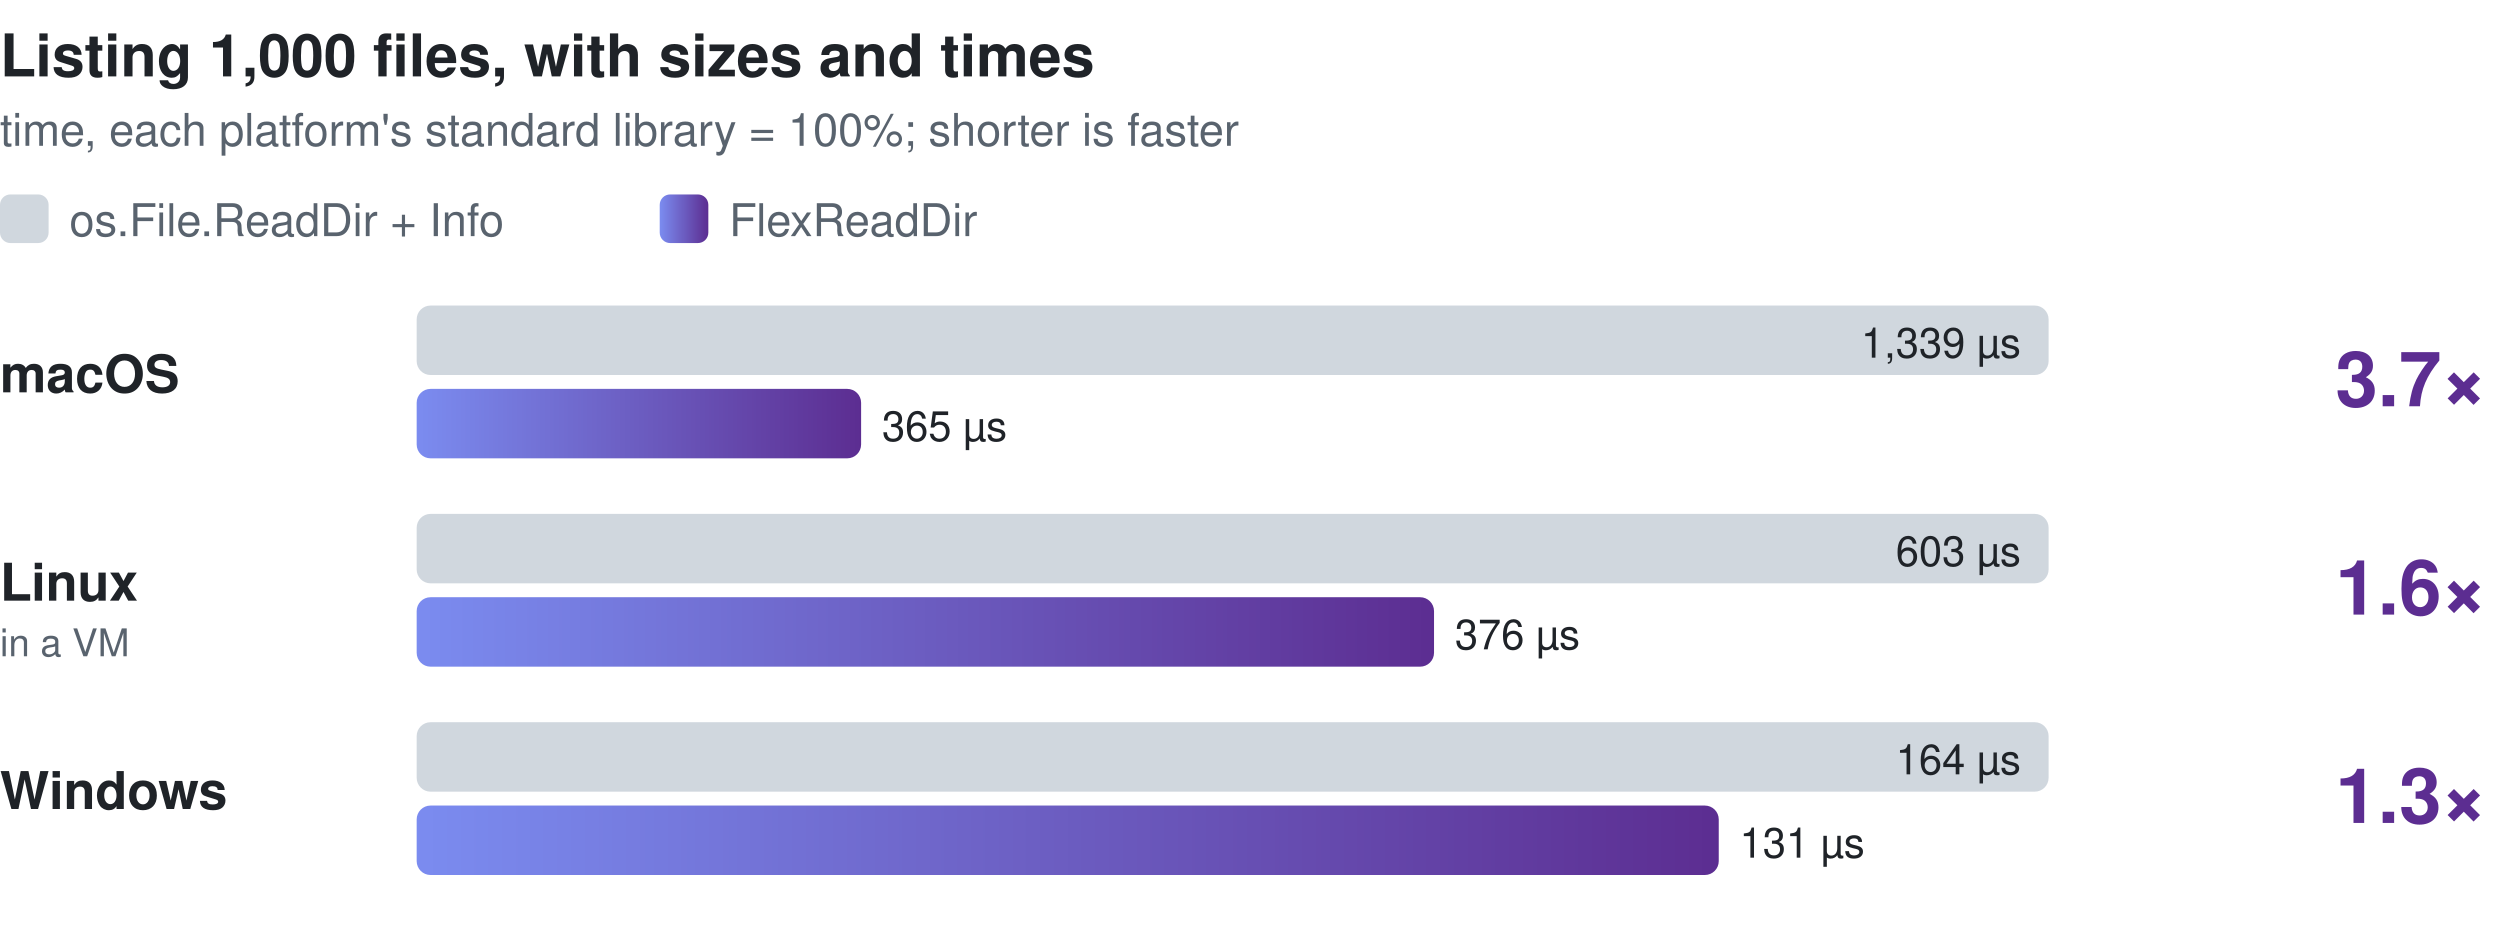
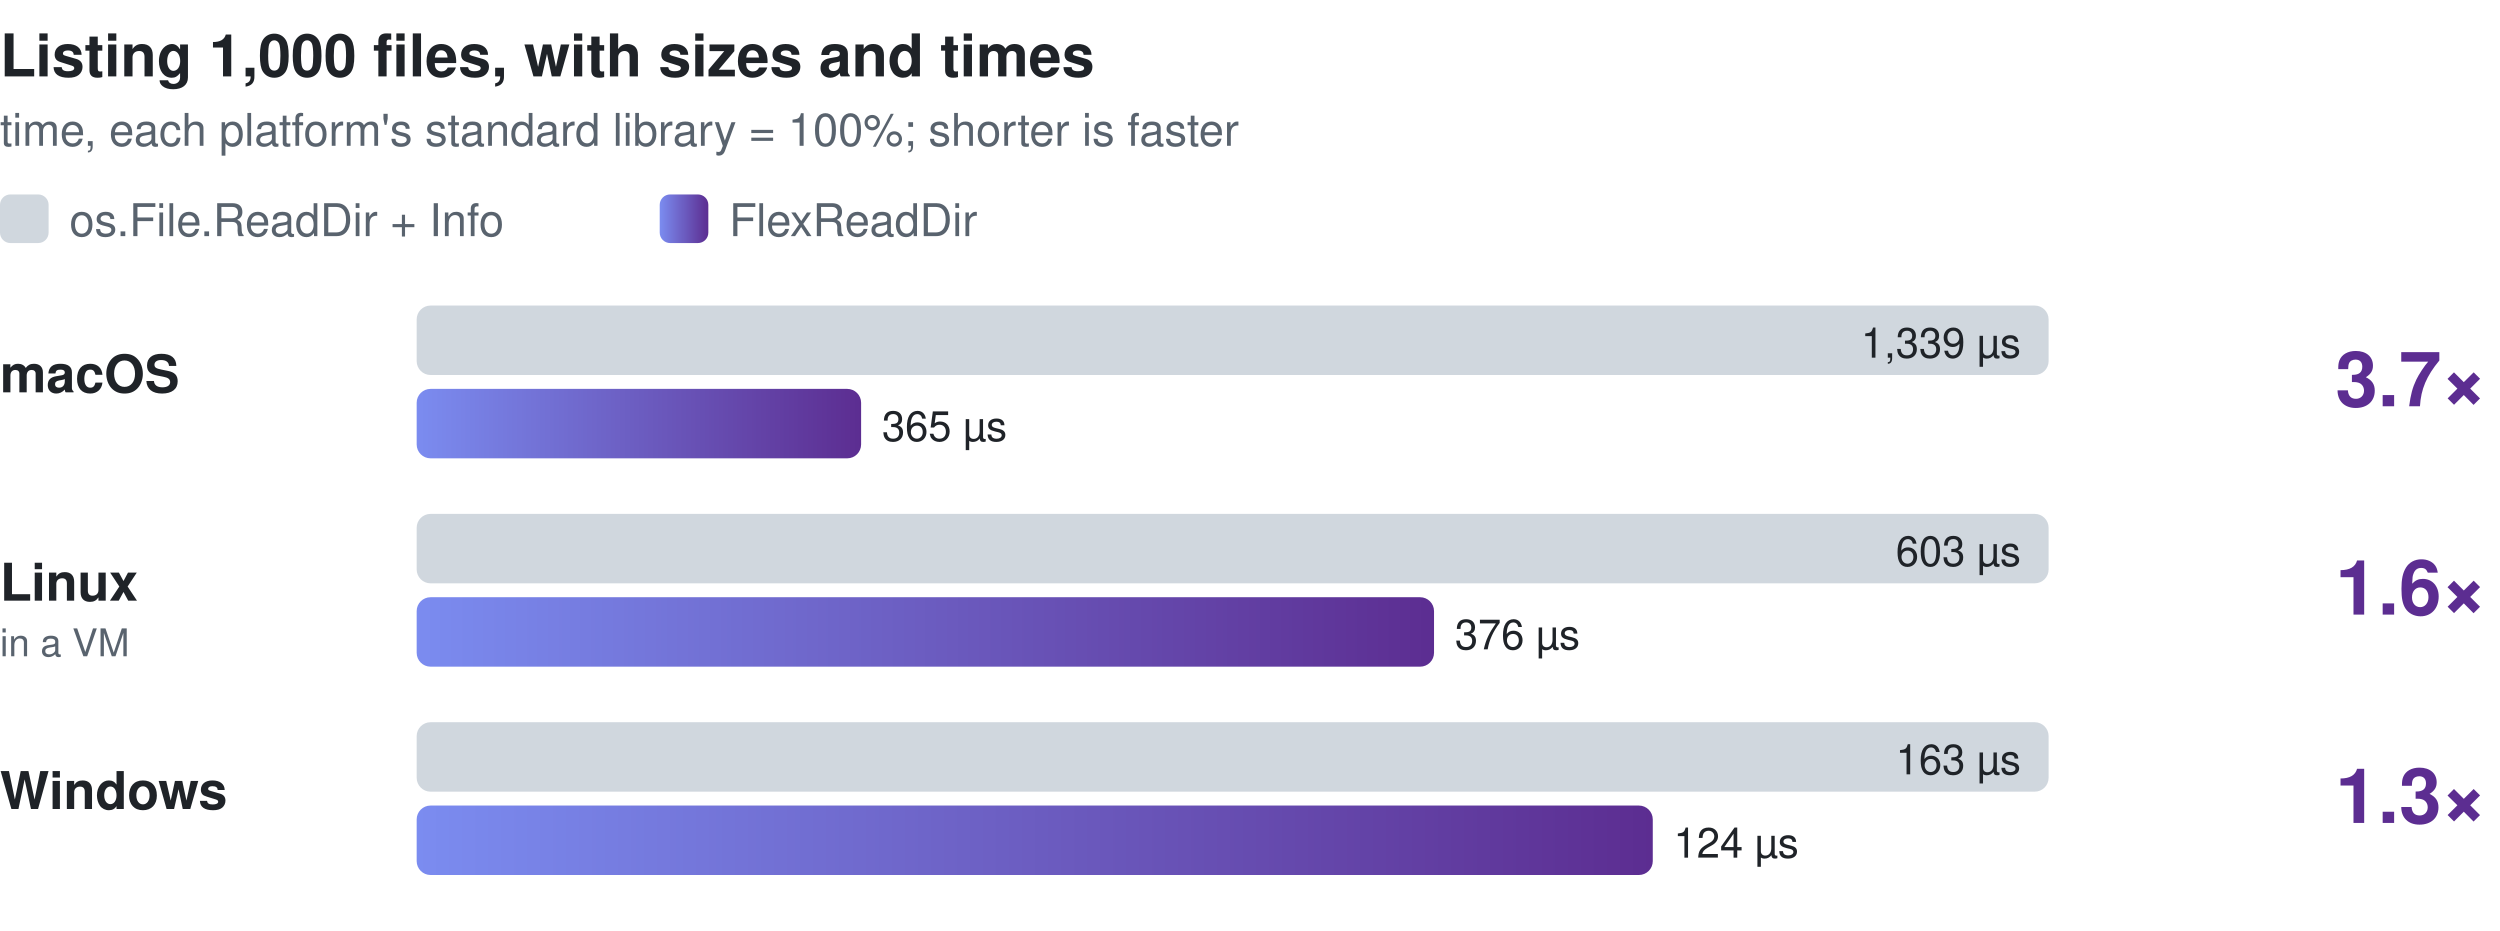
<svg xmlns="http://www.w3.org/2000/svg" viewBox="0 0 720 268" width="720" height="268" role="img" aria-labelledby="title desc">
  <style>
    text { font-family: -apple-system, "Segoe UI", Helvetica, Arial, sans-serif; }
    .ink { fill: #1f2328; }
    .muted { fill: #59636e; }
    .accent { fill: #5C2D91; }
    .std { fill: #d0d7de; }
    @media (prefers-color-scheme: dark) {
      .ink { fill: #e6edf3; }
      .muted { fill: #9198a1; }
      .accent { fill: #a8b4f8; }
      .std { fill: #3d444d; }
    }
  </style>
  <defs>
    <linearGradient id="flex" x1="0" y1="0" x2="1" y2="0">
      <stop offset="0" stop-color="#7B8CF0" />
      <stop offset="1" stop-color="#5C2D91" />
    </linearGradient>
  </defs>
  <text class="ink" x="0" y="22" font-size="17" font-weight="600">Listing 1,000 files, with sizes and times</text>
  <text class="muted" x="0" y="42" font-size="13">time, each platform's standard library = 100%; shorter is faster</text>
  <rect class="std" x="0" y="56" width="14" height="14" rx="3" />
  <text class="muted" x="20" y="68" font-size="13">os.File.ReadDir + Info</text>
  <rect x="190" y="56" width="14" height="14" rx="3" fill="url(#flex)" />
  <text class="muted" x="210" y="68" font-size="13">FlexReadDir</text>
  <text class="ink" x="0" y="113" font-size="15" font-weight="600">macOS</text>
  <rect class="std" x="120" y="88" width="470" height="20" rx="4" />
  <text class="ink" x="582" y="103" font-size="12" text-anchor="end">1,339 µs</text>
  <rect x="120" y="112" width="128" height="20" rx="4" fill="url(#flex)" />
  <text class="ink" x="254" y="127" font-size="12">365 µs</text>
  <text class="accent" x="716" y="117" font-size="22" font-weight="700" text-anchor="end">3.7×</text>
  <text class="ink" x="0" y="173" font-size="15" font-weight="600">Linux</text>
  <text class="muted" x="0" y="189" font-size="11">in a VM</text>
  <rect class="std" x="120" y="148" width="470" height="20" rx="4" />
  <text class="ink" x="582" y="163" font-size="12" text-anchor="end">603 µs</text>
  <rect x="120" y="172" width="293" height="20" rx="4" fill="url(#flex)" />
  <text class="ink" x="419" y="187" font-size="12">376 µs</text>
  <text class="accent" x="716" y="177" font-size="22" font-weight="700" text-anchor="end">1.6×</text>
  <text class="ink" x="0" y="233" font-size="15" font-weight="600">Windows</text>
  <rect class="std" x="120" y="208" width="470" height="20" rx="4" />
-   <text class="ink" x="582" y="223" font-size="12" text-anchor="end">164 µs</text>
-   <rect x="120" y="232" width="375" height="20" rx="4" fill="url(#flex)" />
-   <text class="ink" x="501" y="247" font-size="12">131 µs</text>
+   <text class="ink" x="582" y="223" font-size="12" text-anchor="end">163 µs</text>
+   <rect x="120" y="232" width="356" height="20" rx="4" fill="url(#flex)" />
+   <text class="ink" x="482" y="247" font-size="12">124 µs</text>
  <text class="accent" x="716" y="237" font-size="22" font-weight="700" text-anchor="end">1.3×</text>
</svg>
